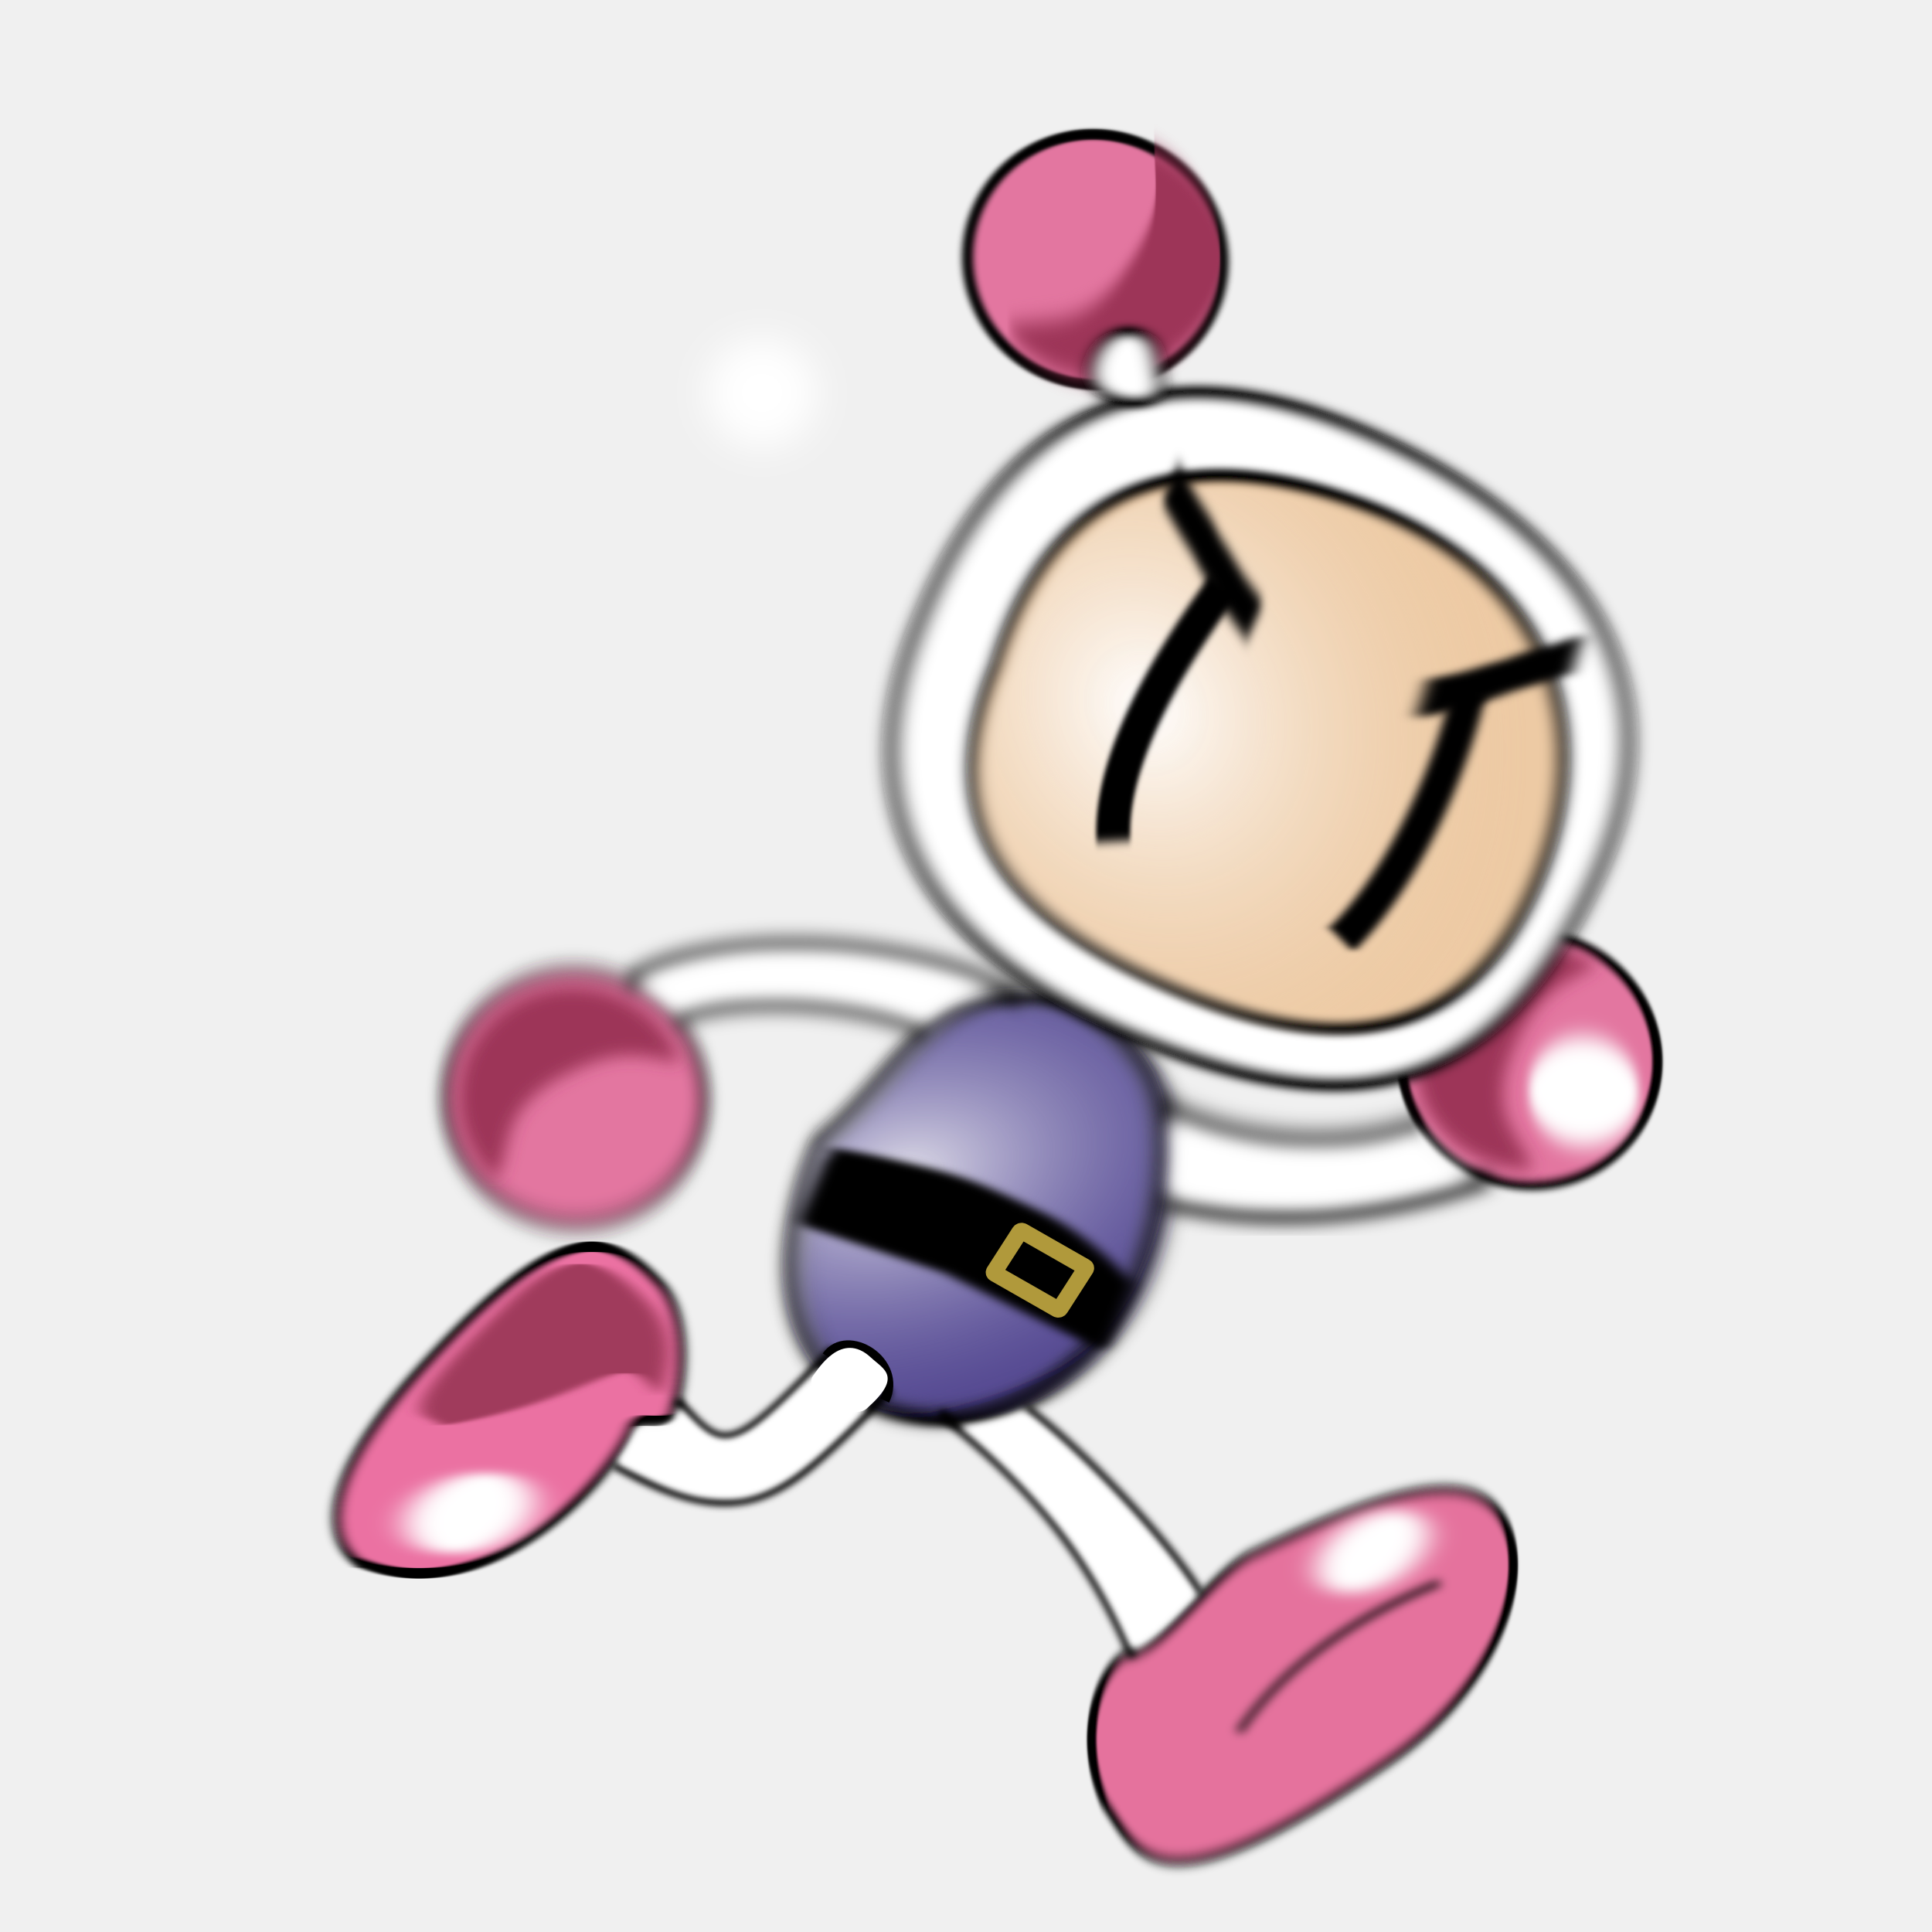
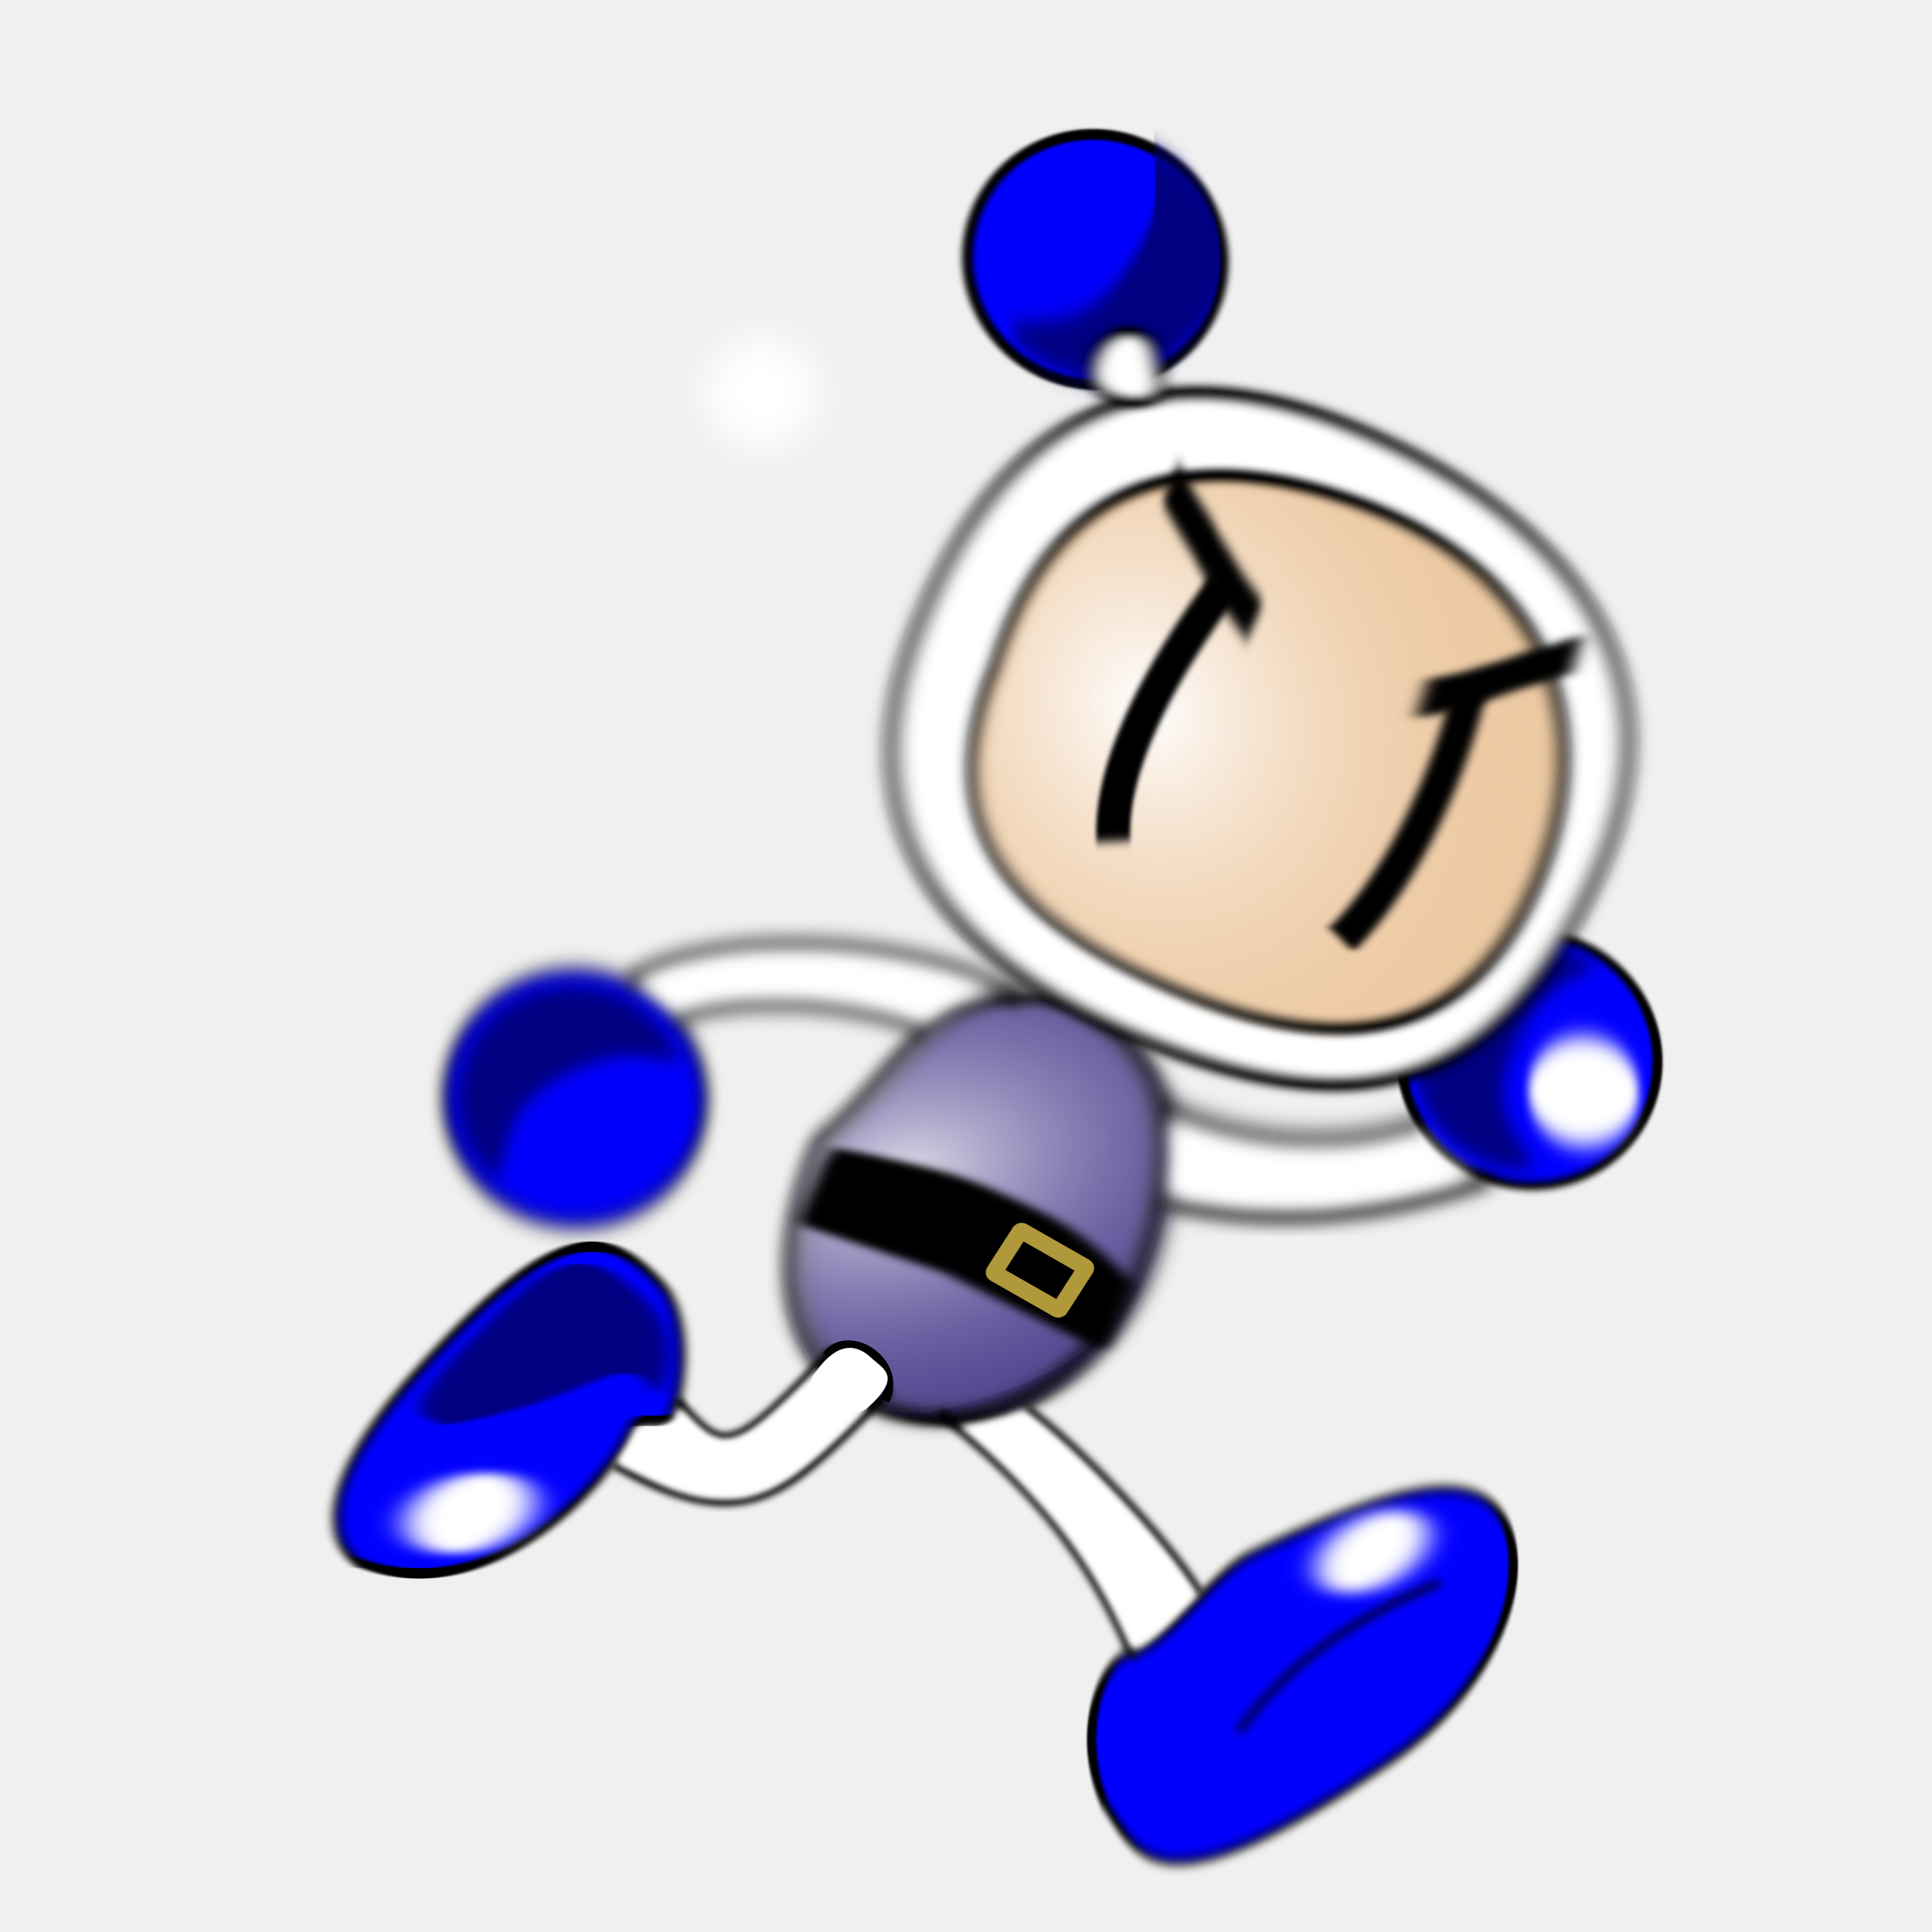
<svg xmlns="http://www.w3.org/2000/svg" xmlns:xlink="http://www.w3.org/1999/xlink" width="1000" height="1000" id="svg2" version="1.1">
  <defs id="defs4">
    <linearGradient id="linearGradient4253">
      <stop style="stop-color:#ffffff;stop-opacity:1" offset="0" id="stop4255" />
      <stop style="stop-color:#edcaa4;stop-opacity:0;" offset="1" id="stop4257" />
    </linearGradient>
    <linearGradient id="linearGradient4186">
      <stop style="stop-color:#f9f9f9;stop-opacity:0.845" offset="0" id="stop4188" />
      <stop style="stop-color:#807aba;stop-opacity:0;" offset="1" id="stop4190" />
    </linearGradient>
    <linearGradient id="linearGradient3873">
      <stop style="stop-color:#a94466;stop-opacity:1;" offset="0" id="stop3875" />
      <stop style="stop-color:#e4749f;stop-opacity:1" offset="1" id="stop3877" />
    </linearGradient>
    <radialGradient xlink:href="#linearGradient3873" id="radialGradient3879" cx="407.097" cy="617.589" fx="407.097" fy="617.589" r="306.125" gradientTransform="matrix(0.3063343,-0.541307,0.4530065,0.2563636,5.520523,727.2564)" gradientUnits="userSpaceOnUse" />
    <filter id="filter4072" x="-0.197" width="1.394" y="-0.178" height="1.357">
      <feGaussianBlur stdDeviation="4.602" id="feGaussianBlur4074" />
    </filter>
    <filter color-interpolation-filters="sRGB" id="filter4072-7" x="-0.197" width="1.394" y="-0.178" height="1.357">
      <feGaussianBlur stdDeviation="4.602" id="feGaussianBlur4074-5" />
    </filter>
    <filter id="filter4153">
      <feGaussianBlur stdDeviation="3.003" id="feGaussianBlur4155" />
    </filter>
    <radialGradient xlink:href="#linearGradient4186" id="radialGradient4192" cx="592.58" cy="573.171" fx="592.58" fy="573.171" r="67.287" gradientTransform="matrix(2.760862,0.8224559,-0.5363054,1.736483,-764.8724,-822.3343)" gradientUnits="userSpaceOnUse" />
    <filter id="filter4204" x="-0.038" width="1.077" y="-0.196" height="1.393">
      <feGaussianBlur stdDeviation="2.067" id="feGaussianBlur4206" />
    </filter>
    <filter id="filter4239">
      <feGaussianBlur stdDeviation="2.418" id="feGaussianBlur4241" />
    </filter>
    <radialGradient xlink:href="#linearGradient4253" id="radialGradient4259" cx="610.492" cy="479.802" fx="610.492" fy="479.802" r="136.882" gradientTransform="matrix(1.003227,-0.8993651,0.7786773,0.868595,-639.4899,581.705)" gradientUnits="userSpaceOnUse" />
    <filter id="filter4324" x="-0.117" width="1.234" y="-0.11" height="1.221">
      <feGaussianBlur stdDeviation="2.82" id="feGaussianBlur4326" />
    </filter>
    <filter id="filter4346" x="-0.267" width="1.534" y="-0.034" height="1.068">
      <feGaussianBlur stdDeviation="1.721" id="feGaussianBlur4348" />
    </filter>
    <filter color-interpolation-filters="sRGB" id="filter3936-0">
      <feGaussianBlur stdDeviation="1.057" id="feGaussianBlur3938-9" />
    </filter>
    <filter color-interpolation-filters="sRGB" id="filter3977-0">
      <feGaussianBlur stdDeviation="7.678" id="feGaussianBlur3979-9" />
    </filter>
    <filter color-interpolation-filters="sRGB" id="filter3867-9" x="-0.4" width="1.799" y="-0.41" height="1.821">
      <feGaussianBlur stdDeviation="17.837" id="feGaussianBlur3869-8" />
    </filter>
    <filter id="filter4552" x="-0.213" width="1.426" y="-0.213" height="1.426">
      <feGaussianBlur stdDeviation="2.677" id="feGaussianBlur4554" />
    </filter>
    <filter id="filter4770">
      <feGaussianBlur stdDeviation="3.003" id="feGaussianBlur4772" />
    </filter>
    <filter id="filter3665-9" x="-0.25" width="1.5" y="-0.25" height="1.5" color-interpolation-filters="sRGB">
      <feGaussianBlur id="feGaussianBlur3667-5" result="result8" stdDeviation="5" />
      <feComposite id="feComposite3669-6" in2="result8" in="result8" operator="xor" result="result6" />
      <feDisplacementMap id="feDisplacementMap3671-6" in2="result6" result="result4" scale="100" yChannelSelector="A" xChannelSelector="A" in="result8" />
      <feComposite k4="0" k3="0" k2="0" id="feComposite3673-5" in2="result4" k1="1" in="result4" operator="arithmetic" result="result2" />
      <feComposite id="feComposite3675-5" in2="result8" operator="in" in="result2" result="fbSourceGraphic" />
    </filter>
    <linearGradient id="linearGradient2862-1">
      <stop style="stop-color:#cccccc;stop-opacity:1;" offset="0" id="stop2864-8" />
      <stop style="stop-color:#000000;stop-opacity:1" offset="1" id="stop2866-8" />
    </linearGradient>
    <linearGradient id="linearGradient3714">
      <stop style="stop-color:#e6e6e6;stop-opacity:1;" offset="0" id="stop3716" />
      <stop style="stop-color:#000000;stop-opacity:1" offset="1" id="stop3718" />
    </linearGradient>
    <linearGradient id="linearGradient3727">
      <stop style="stop-color:#ffffff;stop-opacity:1;" offset="0" id="stop3729" />
      <stop style="stop-color:#ffffff;stop-opacity:0;" offset="1" id="stop3731" />
    </linearGradient>
    <linearGradient xlink:href="#linearGradient2862-1" id="linearGradient5474" gradientUnits="userSpaceOnUse" gradientTransform="matrix(0.2775035,0,0,0.2775035,647.3988,-276.5454)" x1="510.79" y1="-269.706" x2="712.008" y2="-303.294" />
    <linearGradient xlink:href="#linearGradient3727" id="linearGradient5476" gradientUnits="userSpaceOnUse" gradientTransform="matrix(0.1933357,0,0,0.1588646,425.8682,271.1507)" x1="614.286" y1="21.85" x2="614.286" y2="772.409" />
    <radialGradient xlink:href="#linearGradient3714" id="radialGradient5478" gradientUnits="userSpaceOnUse" gradientTransform="matrix(0.4259319,0.6678521,-0.8559556,0.4897255,520.0713,-85.16546)" cx="404.224" cy="336.488" fx="404.224" fy="336.488" r="351.429" />
    <filter id="filter3827">
      <feGaussianBlur stdDeviation="2.634" id="feGaussianBlur3829" />
    </filter>
    <filter color-interpolation-filters="sRGB" id="filter4346-7" x="-0.267" width="1.534" y="-0.034" height="1.068">
      <feGaussianBlur stdDeviation="1.721" id="feGaussianBlur4348-2" />
    </filter>
    <filter color-interpolation-filters="sRGB" id="filter4324-3" x="-0.117" width="1.234" y="-0.11" height="1.221">
      <feGaussianBlur stdDeviation="2.82" id="feGaussianBlur4326-3" />
    </filter>
    <filter id="filter4380">
      <feGaussianBlur stdDeviation="4.352" id="feGaussianBlur4382" />
    </filter>
    <filter id="filter4384">
      <feGaussianBlur stdDeviation="3.226" id="feGaussianBlur4386" />
    </filter>
    <filter id="filter4388" x="-0.091" width="1.182" y="-0.105" height="1.209">
      <feGaussianBlur stdDeviation="4.352" id="feGaussianBlur4390" />
    </filter>
    <filter id="filter4392">
      <feGaussianBlur stdDeviation="3.514" id="feGaussianBlur4394" />
    </filter>
    <filter id="filter4396" x="-0.181" width="1.363" y="-0.185" height="1.37">
      <feGaussianBlur stdDeviation="8.072" id="feGaussianBlur4398" />
    </filter>
    <filter id="filter4400" x="-0.112" width="1.223" y="-0.092" height="1.184">
      <feGaussianBlur stdDeviation="4.352" id="feGaussianBlur4402" />
    </filter>
    <filter id="filter4408">
      <feGaussianBlur stdDeviation="1.057" id="feGaussianBlur4410" />
    </filter>
    <filter id="filter4416">
      <feGaussianBlur stdDeviation="1.869" id="feGaussianBlur4418" />
    </filter>
    <filter id="filter4420">
      <feGaussianBlur stdDeviation="1.596" id="feGaussianBlur4422" />
    </filter>
    <filter id="filter4448">
      <feGaussianBlur stdDeviation="1.969" id="feGaussianBlur4450" />
    </filter>
    <filter id="filter4452">
      <feGaussianBlur stdDeviation="1.969" id="feGaussianBlur4454" />
    </filter>
    <filter id="filter4456">
      <feGaussianBlur stdDeviation="1.969" id="feGaussianBlur4458" />
    </filter>
    <filter id="filter4472">
      <feGaussianBlur stdDeviation="1.66" id="feGaussianBlur4474" />
    </filter>
    <filter id="filter4476">
      <feGaussianBlur stdDeviation="1.66" id="feGaussianBlur4478" />
    </filter>
    <filter id="filter4480">
      <feGaussianBlur stdDeviation="1.66" id="feGaussianBlur4482" />
    </filter>
    <filter id="filter4484" x="-0.052" width="1.104" y="-0.392" height="1.785">
      <feGaussianBlur stdDeviation="3.486" id="feGaussianBlur4486" />
    </filter>
    <filter id="filter4488" x="-0.057" width="1.115" y="-0.297" height="1.593">
      <feGaussianBlur stdDeviation="4.391" id="feGaussianBlur4490" />
    </filter>
    <filter id="filter4492" x="-0.082" width="1.165" y="-0.761" height="2.523">
      <feGaussianBlur stdDeviation="3.735" id="feGaussianBlur4494" />
    </filter>
    <filter id="filter4496" x="-0.062" width="1.125" y="-0.559" height="2.119">
      <feGaussianBlur stdDeviation="4.391" id="feGaussianBlur4498" />
    </filter>
    <filter id="filter4500" x="-0.075" width="1.15" y="-0.57" height="2.141">
      <feGaussianBlur stdDeviation="3.141" id="feGaussianBlur4502" />
    </filter>
    <filter id="filter4504" x="-0.067" width="1.135" y="-0.231" height="1.461">
      <feGaussianBlur stdDeviation="4.391" id="feGaussianBlur4506" />
    </filter>
  </defs>
  <g id="layer1" transform="translate(0,-52.36218)">
-     <path transform="matrix(-1.150649,-0.4580909,0.4580909,-1.150649,957.4812,1463.692)" d="m 435.714,597.857 a 53.571,52.143 0 1 1 -107.143,0 53.571,52.143 0 1 1 107.143,0 z" id="path3830" style="fill:#e376a0;fill-opacity:1;stroke:#000000;stroke-width:4.551;stroke-miterlimit:4;stroke-opacity:1;stroke-dasharray:none;filter:url(#filter4408)" />
-     <path style="fill:#9d3558;fill-opacity:1;stroke:none;filter:url(#filter4400)" d="m 238.492,657.799 c 34.017,0.258 60.94,-24.989 60.133,-56.389 -0.807,-31.401 -29.037,-57.066 -63.055,-57.323 -10.812,-0.082 -21.366,2.465 -30.601,7.384 20.785,11.459 32.328,14.692 45.768,49.22 10.07,30.807 -6.052,38.922 -12.245,57.109 z" id="path3930-0" transform="matrix(-1,0,0,1,1031.784,0)" />
-     <path style="fill:#ffffff;fill-opacity:1;stroke:none;filter:url(#filter4396)" id="path3845" d="m 435.714,597.857 a 53.571,52.143 0 1 1 -107.143,0 53.571,52.143 0 1 1 107.143,0 z" transform="matrix(-0.5009277,-0.1994269,0.1994269,-0.5009277,891.8875,992.9394)" />
-     <path style="fill:#e5729d;fill-opacity:1;stroke:#000000;stroke-width:4.63;stroke-linecap:butt;stroke-linejoin:miter;stroke-miterlimit:4;stroke-opacity:1;stroke-dasharray:none;stroke-dashoffset:0;filter:url(#filter4416)" d="m 310.899,970.983 c 0,29.045 9.879,58.601 -122.382,57.378 -65,-0.601 -108.183,-37.496 -108.183,-66.541 0,-29.045 44.377,-40.677 107.567,-49.753 20.45,-2.937 58.523,14.166 74.56,7.105 10.078,-4.437 41.456,13.451 48.438,51.81 z" id="path4043" transform="matrix(-0.9110924,0.6077101,0.6077101,0.9110924,265.2666,-87.91685)" />
-     <path style="fill:#eb71a2;fill-opacity:1;stroke:#000000;stroke-width:5;stroke-miterlimit:4;stroke-opacity:1;filter:url(#filter4420)" d="m 1531.8,930.481 c 1.575,11.706 -2.237,39.395 -85.767,46.12 -94.23,7.586 -109.602,-10.43 -109.602,-46.972 0,-21.191 24.768,-43.568 38.859,-50.289 9.244,0.255 10.104,12.378 18.639,8.616 25.058,-11.043 110.132,-17.949 137.87,42.525 z" id="path4082" transform="matrix(-0.7936625,0.7396225,-0.7396225,-0.7936625,2088.97,465.9009)" />
-     <path style="fill:#a03b5b;fill-opacity:1;stroke:none;filter:url(#filter4153)" d="m 1452.825,953.905 c 1.575,11.706 20.491,20.536 -63.288,22.433 -37.802,0.856 -53.106,-10.167 -53.106,-46.709 0,-21.191 13.515,-31.709 27.606,-38.43 -4.301,33.556 18.896,16.746 88.788,62.707 z" id="path4082-4" transform="matrix(-0.7619337,0.7100542,-0.7100542,-0.7619337,2013.183,485.593)" />
+     <path transform="matrix(-1.150649,-0.4580909,0.4580909,-1.150649,957.4812,1463.692)" d="m 435.714,597.857 c 0,28.798 -23.985,52.143 -53.571,52.143 -29.587,0 -53.571,-23.345 -53.571,-52.143 0,-28.798 23.985,-52.143 53.571,-52.143 29.587,0 53.571,23.345 53.571,52.143 z" id="path3830" style="fill:#0000ff;fill-opacity:1;stroke:#000000;stroke-width:4.551;stroke-miterlimit:4;stroke-opacity:1;stroke-dasharray:none;filter:url(#filter4408)" />
+     <path style="fill:#000080;fill-opacity:1;stroke:none;filter:url(#filter4400)" d="m 238.492,657.799 c 34.017,0.258 60.94,-24.989 60.133,-56.389 -0.807,-31.401 -29.037,-57.066 -63.055,-57.323 -10.812,-0.082 -21.366,2.465 -30.601,7.384 20.785,11.459 32.328,14.692 45.768,49.22 10.07,30.807 -6.052,38.922 -12.245,57.109 z" id="path3930-0" transform="matrix(-1,0,0,1,1031.784,0)" />
+     <path style="fill:#ffffff;fill-opacity:1;stroke:none;filter:url(#filter4396)" id="path3845" d="m 435.714,597.857 c 0,28.798 -23.985,52.143 -53.571,52.143 -29.587,0 -53.571,-23.345 -53.571,-52.143 0,-28.798 23.985,-52.143 53.571,-52.143 29.587,0 53.571,23.345 53.571,52.143 z" transform="matrix(-0.5009277,-0.1994269,0.1994269,-0.5009277,891.8875,992.9394)" />
+     <path style="fill:#0000ff;fill-opacity:1;stroke:#000000;stroke-width:4.63;stroke-linecap:butt;stroke-linejoin:miter;stroke-miterlimit:4;stroke-opacity:1;stroke-dasharray:none;stroke-dashoffset:0;filter:url(#filter4416)" d="m 310.899,970.983 c 0,29.045 9.879,58.601 -122.382,57.378 -65,-0.601 -108.183,-37.496 -108.183,-66.541 0,-29.045 44.377,-40.677 107.567,-49.753 20.45,-2.937 58.523,14.166 74.56,7.105 10.078,-4.437 41.456,13.451 48.438,51.81 z" id="path4043" transform="matrix(-0.9110924,0.6077101,0.6077101,0.9110924,265.2666,-87.91685)" />
+     <path style="fill:#0000ff;fill-opacity:1;stroke:#000000;stroke-width:5;stroke-miterlimit:4;stroke-opacity:1;filter:url(#filter4420)" d="m 1531.8,930.481 c 1.575,11.706 -2.237,39.395 -85.767,46.12 -94.23,7.586 -109.602,-10.43 -109.602,-46.972 0,-21.191 24.768,-43.568 38.859,-50.289 9.244,0.255 10.104,12.378 18.639,8.616 25.058,-11.043 110.132,-17.949 137.87,42.525 z" id="path4082" transform="matrix(-0.7936625,0.7396225,-0.7396225,-0.7936625,2088.97,465.9009)" />
+     <path style="fill:#000080;fill-opacity:1;stroke:none;filter:url(#filter4153)" d="m 1452.825,953.905 c 1.575,11.706 20.491,20.536 -63.288,22.433 -37.802,0.856 -53.106,-10.167 -53.106,-46.709 0,-21.191 13.515,-31.709 27.606,-38.43 -4.301,33.556 18.896,16.746 88.788,62.707 z" id="path4082-4" transform="matrix(-0.7619337,0.7100542,-0.7100542,-0.7619337,2013.183,485.593)" />
    <path transform="matrix(-1.337623,-0.5595241,-0.4995111,1.151814,1568.386,320.9326)" style="fill:#554991;fill-opacity:1;stroke:#000000;stroke-width:4.789;stroke-miterlimit:4;stroke-opacity:1;filter:url(#filter4384)" d="m 632.596,588.34 c 0,49.931 -18.752,91.442 -55.294,91.442 -36.542,0 -66.903,-40.484 -66.165,-90.409 0.485,-32.848 13.25,-66.205 23.942,-76.809 6.488,-6.434 25.856,-19.703 42.223,-14.633 44.196,13.69 36.328,46.782 55.294,90.409 z" id="path4157" />
    <path id="path4184" d="m 606.288,642.616 c 24.941,57.512 20.593,115.816 -28.286,136.262 -48.879,20.446 -109.713,-9.197 -133.664,-67.113 -15.759,-38.107 -15.347,-83.67 -6.341,-101.865 5.465,-11.041 24.744,-37.161 49.168,-40.479 65.956,-8.96 71.961,33.558 119.122,73.196 z" style="fill:url(#radialGradient4192);fill-opacity:1;stroke:#000000;stroke-width:6.461;stroke-miterlimit:4;stroke-opacity:1;filter:url(#filter4380)" transform="matrix(-1,0,0,1,1031.784,0)" />
    <path transform="matrix(-1.230063,-0.5145323,-0.6257458,1.442896,1603.233,26.19205)" style="fill:#000000;fill-opacity:1;stroke:none;filter:url(#filter4204)" d="m 496.079,653.606 c 0,0 20.57,-8.277 40.598,-9.091 31.678,-1.288 34.741,-0.964 60.126,2.703 40.135,5.798 22.832,6.388 22.832,6.388 1.59,0 2.87,1.28 2.87,2.87 l 0,19.511 c 0,1.59 -1.28,2.87 -2.87,2.87 l -57.345,-3.536 -66.211,3.536 c -1.59,0 -2.87,-1.28 -2.87,-2.87 l 0,-19.511 c 0,-1.59 1.28,-2.87 2.87,-2.87 z" id="rect4194" />
    <rect style="opacity:0.69;fill:none;stroke:#ffdd55;stroke-width:8.619;stroke-miterlimit:4;stroke-opacity:1;stroke-dasharray:none" id="rect4211" width="39.004" height="26.109" x="-857.268" y="337.039" ry="0.878" transform="matrix(-0.8684605,-0.4957585,-0.5407041,0.8412129,0,0)" />
    <path style="fill:#ffffff;fill-opacity:1;stroke:#000000;stroke-width:6.584;stroke-linecap:butt;stroke-linejoin:miter;stroke-miterlimit:4;stroke-opacity:1;stroke-dasharray:none;stroke-dashoffset:0;filter:url(#filter4770)" d="m 452.257,454.388 c 0,85.464 -56.837,127.9 -147.993,131.267 -109.401,4.041 -162.432,-30.79 -168.196,-139.348 -5.504,-103.677 78.018,-142.026 169.206,-144.399 116.472,-3.03 146.982,71.057 146.982,152.48 z" id="path4225" transform="matrix(-1.096982,-0.4228081,-0.4228081,1.096982,1163.561,72.27235)" />
    <path style="fill:#edcaa4;fill-opacity:1;stroke:#000000;stroke-width:6.57;stroke-linecap:butt;stroke-linejoin:miter;stroke-miterlimit:4;stroke-opacity:1;stroke-dashoffset:0;filter:url(#filter4239)" d="m 414.288,455.159 c 2.02,79.394 -50.001,102.352 -126.544,104.826 -93.756,3.03 -128.565,-39.574 -128.565,-105.836 0,-66.262 40.87,-124.019 132.605,-121.999 76.565,1.686 128.564,34.523 122.504,123.009 z" id="path4232" transform="matrix(-1.096982,-0.4228081,-0.4228081,1.096982,1163.561,72.27235)" />
    <path id="path4251" d="m 411.003,458.444 c 2.02,79.394 -50.001,102.352 -126.544,104.826 -93.756,3.03 -128.565,-39.574 -128.565,-105.836 0,-66.262 40.87,-124.019 132.605,-121.999 76.565,1.686 128.564,34.523 122.504,123.009 z" style="fill:url(#radialGradient4259);fill-opacity:1;stroke:none;filter:url(#filter4239)" transform="matrix(-1.096982,-0.4228081,-0.4228081,1.096982,1163.561,72.27235)" />
    <path style="fill:#000000;fill-opacity:1;stroke:none;filter:url(#filter4324)" id="path4310" d="m 178.596,349.815 c 3.362,2.845 6.706,5.708 10.137,8.468 2.689,2.259 5.539,4.308 8.398,6.342 1.613,1.23 3.269,2.416 4.844,3.694 1.698,1.486 3.157,3.213 4.948,4.591 1.649,1.272 3.318,2.504 5.047,3.666 1.547,1.183 3.049,2.421 4.555,3.654 1.896,1.347 3.696,2.816 5.519,4.257 1.769,1.424 3.76,2.523 5.677,3.727 1.455,1.073 3.013,1.983 4.556,2.92 1.016,0.685 2.058,1.32 3.116,1.937 0,0 -1.029,17.99 -1.029,17.99 l 0,0 c -0.983,-0.703 -2.131,-1.128 -3.029,-1.962 -1.588,-0.875 -3.221,-1.759 -4.611,-2.921 -1.979,-1.209 -3.968,-2.421 -5.847,-3.785 -1.881,-1.383 -3.585,-3.003 -5.591,-4.218 -1.478,-1.226 -2.988,-2.395 -4.446,-3.64 -1.628,-1.285 -3.506,-2.25 -5.02,-3.698 -1.937,-1.265 -3.479,-2.941 -5.126,-4.552 -1.475,-1.358 -3.173,-2.434 -4.674,-3.763 -2.904,-2.076 -5.742,-4.256 -8.495,-6.531 -3.356,-2.734 -6.666,-5.522 -10.045,-8.227 0,0 1.115,-17.947 1.115,-17.947 z" transform="matrix(-1.096982,-0.4228081,-0.4228081,1.096982,1163.561,72.27235)" />
    <path style="fill:none;stroke:#000000;stroke-width:15;stroke-linecap:butt;stroke-linejoin:miter;stroke-miterlimit:4;stroke-opacity:1;stroke-dasharray:none;filter:url(#filter4346)" d="m 216.589,391.54 c -5.501,42.469 -1.299,90.16 13.132,122.228" id="path4336" transform="matrix(-1.096982,-0.4228081,-0.4228081,1.096982,1163.561,72.27235)" />
-     <path transform="matrix(-1.155618,-0.4454082,-0.4454082,1.155618,1274.845,-333.9837)" d="m 435.714,597.857 a 53.571,52.143 0 1 1 -107.143,0 53.571,52.143 0 1 1 107.143,0 z" id="path3830-9" style="fill:#e376a0;fill-opacity:1;stroke:#000000;stroke-width:4.551;stroke-miterlimit:4;stroke-opacity:1;stroke-dasharray:none;filter:url(#filter3936-0)" />
-     <path transform="matrix(-0.363052,0.2582432,0.3098201,0.4664457,984.12,-282.6056)" style="fill:#9d3558;fill-opacity:1;stroke:none;filter:url(#filter3977-0)" d="m 1492.857,254.286 c 0,60.751 -61.721,110 -137.857,110 -76.136,0 -137.857,-49.249 -137.857,-110 0,-19.309 6.37,-38.278 18.469,-55 27.407,36.601 35.036,57.071 118.522,79.493 74.526,16.573 94.502,-12.596 138.723,-24.493 z" id="path3930-0-3" />
-     <path style="fill:#ffffff;fill-opacity:1;stroke:none;filter:url(#filter3867-9)" id="path3845-7" d="m 435.714,597.857 a 53.571,52.143 0 1 1 -107.143,0 53.571,52.143 0 1 1 107.143,0 z" transform="matrix(-0.5391657,0,0,0.5391657,600.4239,-66.61786)" />
+     <path transform="matrix(-1.155618,-0.4454082,-0.4454082,1.155618,1274.845,-333.9837)" d="m 435.714,597.857 c 0,28.798 -23.985,52.143 -53.571,52.143 -29.587,0 -53.571,-23.345 -53.571,-52.143 0,-28.798 23.985,-52.143 53.571,-52.143 29.587,0 53.571,23.345 53.571,52.143 z" id="path3830-9" style="fill:#0000ff;fill-opacity:1;stroke:#000000;stroke-width:4.551;stroke-miterlimit:4;stroke-opacity:1;stroke-dasharray:none;filter:url(#filter3936-0)" />
+     <path transform="matrix(-0.363052,0.2582432,0.3098201,0.4664457,984.12,-282.6056)" style="fill:#000080;fill-opacity:1;stroke:none;filter:url(#filter3977-0)" d="m 1492.857,254.286 c 0,60.751 -61.721,110 -137.857,110 -76.136,0 -137.857,-49.249 -137.857,-110 0,-19.309 6.37,-38.278 18.469,-55 27.407,36.601 35.036,57.071 118.522,79.493 74.526,16.573 94.502,-12.596 138.723,-24.493 z" id="path3930-0-3" />
+     <path style="fill:#ffffff;fill-opacity:1;stroke:none;filter:url(#filter3867-9)" id="path3845-7" d="m 435.714,597.857 c 0,28.798 -23.985,52.143 -53.571,52.143 -29.587,0 -53.571,-23.345 -53.571,-52.143 0,-28.798 23.985,-52.143 53.571,-52.143 29.587,0 53.571,23.345 53.571,52.143 z" transform="matrix(-0.5391657,0,0,0.5391657,600.4239,-66.61786)" />
    <path style="fill:#ffffff;fill-opacity:1;stroke:#000000;stroke-width:5;stroke-miterlimit:4;stroke-opacity:1;stroke-dasharray:none;filter:url(#filter4552)" d="m 422.408,313.485 c 0,8.647 -4.511,13.637 -12.88,13.637 -8.368,0 -22.775,-4.044 -15.152,-15.657 3.836,-5.844 6.242,-13.459 14.142,-14.395 8.31,-0.984 13.89,7.768 13.89,16.415 z" id="path4513" transform="matrix(-1.096982,-0.4228081,-0.4228081,1.096982,1163.561,72.27235)" />
-     <path transform="matrix(-1.221119,-0.2066619,0.2066619,-1.221119,640.8052,1430.01)" d="m 435.714,597.857 a 53.571,52.143 0 1 1 -107.143,0 53.571,52.143 0 1 1 107.143,0 z" id="path3830-2" style="fill:#e376a0;fill-opacity:1;stroke:#000000;stroke-width:4.551;stroke-miterlimit:4;stroke-opacity:1;stroke-dasharray:none;filter:url(#filter4392)" />
-     <path style="fill:#9d3558;fill-opacity:1;stroke:none;filter:url(#filter4388)" d="m 774.704,663.188 c 24.334,-20.935 26.517,-57.026 4.877,-80.61 -21.64,-23.584 -58.91,-25.731 -83.244,-4.796 -7.734,6.654 -13.522,15.164 -16.78,24.675 22.45,-4.123 32.818,-8.815 65.528,9.319 27.821,17.374 21.815,33.614 29.619,51.411 z" id="path3930-0-7" transform="matrix(-1,0,0,1,1031.784,0)" />
+     <path transform="matrix(-1.221119,-0.2066619,0.2066619,-1.221119,640.8052,1430.01)" d="m 435.714,597.857 c 0,28.798 -23.985,52.143 -53.571,52.143 -29.587,0 -53.571,-23.345 -53.571,-52.143 0,-28.798 23.985,-52.143 53.571,-52.143 29.587,0 53.571,23.345 53.571,52.143 z" id="path3830-2" style="fill:#0000ff;fill-opacity:1;stroke:#000000;stroke-width:4.551;stroke-miterlimit:4;stroke-opacity:1;stroke-dasharray:none;filter:url(#filter4392)" />
+     <path style="fill:#000080;fill-opacity:1;stroke:none;filter:url(#filter4388)" d="m 774.704,663.188 c 24.334,-20.935 26.517,-57.026 4.877,-80.61 -21.64,-23.584 -58.91,-25.731 -83.244,-4.796 -7.734,6.654 -13.522,15.164 -16.78,24.675 22.45,-4.123 32.818,-8.815 65.528,9.319 27.821,17.374 21.815,33.614 29.619,51.411 z" id="path3930-0-7" transform="matrix(-1,0,0,1,1031.784,0)" />
    <path style="fill:none;stroke:#000000;stroke-width:7.109;stroke-linecap:butt;stroke-linejoin:miter;stroke-miterlimit:4;stroke-opacity:1;stroke-dasharray:none;filter:url(#filter4496)" d="m 260.848,662.547 c 78.683,27.66 138.586,18.657 168.887,11.602" id="path4616" transform="matrix(-1,0,0,1,1031.784,0)" />
    <path style="fill:none;stroke:#000000;stroke-width:5;stroke-linecap:butt;stroke-linejoin:miter;stroke-miterlimit:4;stroke-opacity:1;stroke-dasharray:none;filter:url(#filter4500)" d="m 170.108,634.95 c 25.837,-21.126 68.342,-34.094 97.982,-31.271" id="path4644" transform="matrix(-1.20917,-0.5553542,0.481389,-1.394959,634.4885,1615.486)" />
    <path style="fill:none;stroke:#000000;stroke-width:5;stroke-linecap:butt;stroke-linejoin:miter;stroke-miterlimit:4;stroke-opacity:1;stroke-dasharray:none;filter:url(#filter4492)" d="m 353.683,569.629 c 34.93,9.021 91.499,-0.469 108.079,-13.365" id="path4743" transform="matrix(-1.159159,-0.1961759,0.1961759,-1.159159,776.5039,1314.634)" />
    <path style="fill:none;stroke:#000000;stroke-width:4.666;stroke-linecap:butt;stroke-linejoin:miter;stroke-miterlimit:4;stroke-opacity:1;stroke-dasharray:none;filter:url(#filter4484)" d="m 556.978,570.941 c 49.222,18.772 132.924,5.523 160.215,-20.392" id="path4745" transform="matrix(-1.242098,-0.2102124,0.2102124,-1.242098,1099.82,1395.178)" />
    <path style="fill:none;stroke:#000000;stroke-width:3;stroke-linecap:butt;stroke-linejoin:miter;stroke-miterlimit:4;stroke-opacity:1;stroke-dasharray:none;filter:url(#filter3827)" d="m 181.915,725.391 c 40.886,20.195 77.247,49.901 97.143,85.714" id="path3049" transform="matrix(-0.9964973,-0.0836253,-0.0836253,0.9964973,987.1126,163.9549)" />
    <path style="fill:#000000;fill-opacity:1;stroke:none;filter:url(#filter4324-3)" id="path4310-7" d="m 178.596,349.815 c 3.362,2.845 6.706,5.708 10.137,8.468 2.689,2.259 5.539,4.308 8.398,6.342 1.613,1.23 3.269,2.416 4.844,3.694 1.698,1.486 3.157,3.213 4.948,4.591 1.649,1.272 3.318,2.504 5.047,3.666 1.547,1.183 3.049,2.421 4.555,3.654 1.896,1.347 3.696,2.816 5.519,4.257 1.769,1.424 3.76,2.523 5.677,3.727 1.455,1.073 3.013,1.983 4.556,2.92 1.016,0.685 2.058,1.32 3.116,1.937 0,0 -1.029,17.99 -1.029,17.99 l 0,0 c -0.983,-0.703 -2.131,-1.128 -3.029,-1.962 -1.588,-0.875 -3.221,-1.759 -4.611,-2.921 -1.979,-1.209 -3.968,-2.421 -5.847,-3.785 -1.881,-1.383 -3.585,-3.003 -5.591,-4.218 -1.478,-1.226 -2.988,-2.395 -4.446,-3.64 -1.628,-1.285 -3.506,-2.25 -5.02,-3.698 -1.937,-1.265 -3.479,-2.941 -5.126,-4.552 -1.475,-1.358 -3.173,-2.434 -4.674,-3.763 -2.904,-2.076 -5.742,-4.256 -8.495,-6.531 -3.356,-2.734 -6.666,-5.522 -10.045,-8.227 0,0 1.115,-17.947 1.115,-17.947 z" transform="matrix(1.096982,0.4228081,-0.4228081,1.096982,562.0113,-166.538)" />
    <path style="fill:none;stroke:#000000;stroke-width:15;stroke-linecap:butt;stroke-linejoin:miter;stroke-miterlimit:4;stroke-opacity:1;stroke-dasharray:none;filter:url(#filter4346-7)" d="m 216.589,391.54 c -11.576,42.469 -19.526,91.375 -5.095,123.444" id="path4336-3" transform="matrix(1.096982,0.4228081,-0.4228081,1.096982,562.0113,-166.538)" />
    <path style="fill:#ffffff;fill-opacity:1;stroke:none;filter:url(#filter4504)" d="m 348.234,676.985 c -23.111,-1.482 -52.667,-7.158 -74.936,-14.39 l -3.215,-1.044 3.973,-2.295 c 7.947,-4.591 15.523,-11.103 20.455,-17.585 l 1.96,-2.576 5.426,1.642 c 7.694,2.328 16.345,4.194 25.124,5.421 10.418,1.455 35.305,1.558 45.962,0.19 18.479,-2.373 36.264,-7.119 49.244,-13.141 2.083,-0.966 3.846,-1.698 3.918,-1.626 0.072,0.072 -0.099,3.945 -0.38,8.607 -0.366,6.077 -0.344,11.139 0.079,17.885 0.325,5.175 0.61,10.192 0.634,11.15 l 0.043,1.742 -4.293,0.895 c -8.049,1.678 -23.469,3.915 -32.325,4.691 -7.975,0.699 -33.421,0.965 -41.669,0.436 l -10e-6,0 z" id="path4326" transform="matrix(-1,0,0,1,1031.784,0)" />
    <path style="fill:#ffffff;fill-opacity:1;stroke:none;filter:url(#filter4488)" d="m 552.942,580.84 c -0.706,-1.143 -8.672,-6.304 -13.297,-8.616 -6.055,-3.026 -9.936,-4.373 -16.763,-5.816 l -5.261,-1.112 5.261,-2.189 c 19.387,-8.067 43.256,-13.663 70.416,-16.51 10.904,-1.143 41.85,-1.299 52.275,-0.264 15.411,1.53 29.223,4.288 40.877,8.161 5.518,1.834 13.699,5.431 14.822,6.517 0.216,0.209 -0.748,1 -2.142,1.759 -3.487,1.898 -9.773,6.62 -13.691,10.285 -3.089,2.89 -3.335,3.02 -4.528,2.395 -4.06,-2.127 -14.871,-4.787 -24.742,-6.086 -8.452,-1.113 -32.836,-1.55 -42.751,-0.767 -21.064,1.664 -38.551,5.028 -52.698,10.137 -7.62,2.752 -7.413,2.697 -7.778,2.106 z" id="path4328" transform="matrix(-1,0,0,1,1031.784,0)" />
    <path style="fill:none;stroke:#000000;stroke-width:5;stroke-linecap:butt;stroke-linejoin:miter;stroke-miterlimit:4;stroke-opacity:1;stroke-dasharray:none;filter:url(#filter4448)" d="m 500.857,781.577 c -26.61,19.634 -72.311,67.177 -89.903,95.964" id="path4330" transform="matrix(-1,0,0,1,1031.784,0)" />
    <path style="fill:none;stroke:#000000;stroke-width:5;stroke-linecap:butt;stroke-linejoin:miter;stroke-miterlimit:4;stroke-opacity:1;stroke-dasharray:none;filter:url(#filter4452)" d="m 545.288,783.613 c -47.818,37.737 -77.832,73.577 -99.892,126.156" id="path4332" transform="matrix(-1,0,0,1,1031.784,0)" />
    <path style="fill:none;stroke:#000000;stroke-width:5;stroke-linecap:butt;stroke-linejoin:miter;stroke-miterlimit:4;stroke-opacity:1;stroke-dasharray:none;filter:url(#filter4476)" d="m 571.027,771.475 c 14.312,14.118 27.328,27.574 40.143,38.338 30.468,25.593 55.506,26.681 102.656,0.254" id="path4334" transform="matrix(-1,0,0,1,1031.784,0)" />
    <path style="fill:none;stroke:#000000;stroke-width:5;stroke-linecap:butt;stroke-linejoin:miter;stroke-miterlimit:4;stroke-opacity:1;stroke-dasharray:none;filter:url(#filter4472)" d="m 600.322,750.864 c 53.627,56.81 57.065,54.001 81.288,26.299" id="path4339" transform="matrix(-1,0,0,1,1031.784,0)" />
    <path style="fill:#ffffff;fill-opacity:1;stroke:none;filter:url(#filter4456)" d="m 441.709,903.848 c -4.913,-2.606 -11.419,-8.117 -21.192,-17.949 l -8.407,-8.458 4.309,-6.315 c 16.862,-24.711 52.031,-62.14 78.85,-83.919 4.258,-3.458 6.726,-5.007 7.5,-4.707 10.309,3.982 18.342,6.117 29.56,7.857 l 2.692,0.418 -2.335,1.897 c -17.971,14.603 -39.632,37.082 -53.572,55.597 -10.515,13.965 -21.827,33.095 -29.424,49.758 -1.925,4.223 -3.722,7.679 -3.992,7.679 -0.27,0 -2.066,-0.835 -3.99,-1.856 z" id="path4341" transform="matrix(-1,0,0,1,1031.784,0)" />
    <path style="fill:#ffffff;fill-opacity:1;stroke:none;filter:url(#filter4480)" d="m 646.424,827.55 c -16.176,-3.399 -30.502,-13.143 -55,-37.408 -5.855,-5.799 -8.592,-8.976 -7.952,-9.228 3.286,-1.293 14.851,-9.911 19.442,-14.487 l 5.419,-5.401 12.384,12.013 c 13.552,13.146 20.66,18.886 26.956,21.769 9.702,4.442 15.776,2.615 26.078,-7.845 3.755,-3.813 6.374,-5.975 6.553,-5.411 0.164,0.517 0.652,2.092 1.083,3.5 1.197,3.905 5.251,5.654 13.101,5.654 7.098,0 7.342,0.154 10.637,6.689 1.215,2.41 3.432,6.185 4.927,8.388 l 2.717,4.006 -12.637,6.099 c -12.965,6.258 -17.946,8.197 -27.279,10.623 -7.028,1.827 -20.214,2.345 -26.429,1.039 z" id="path4343" transform="matrix(-1,0,0,1,1031.784,0)" />
    <path style="fill:none;stroke:#000000;stroke-width:5;stroke-linecap:butt;stroke-linejoin:miter;stroke-miterlimit:4;stroke-opacity:1;stroke-dasharray:none" d="m 457.944,777.284 c 9.728,-20.61 -19.523,-38.09 -30.052,-22.981" id="path4350" />
    <path style="fill:#ffffff;fill-opacity:1;stroke:none" d="m 420.76,764.593 c -2.61,3.502 1.52,10.101 9.225,14.739 7.704,4.638 15.407,4.953 18.676,2.057 18.772,-16.634 8.72,-20.226 2.14,-26.355 -15.281,-14.234 -27.43,6.058 -30.04,9.56 z" id="path4347" />
-     <path style="fill:#ffffff;fill-opacity:1;stroke:none;filter:url(#filter4072)" id="path4054" d="m 406.429,892.5 a 22.5,31.071 0 1 1 -45,0 22.5,31.071 0 1 1 45,0 z" transform="matrix(1.197434,-0.04275425,0.3520437,-0.697786,-63.53328,1494.718)" />
-     <path style="fill:#ffffff;fill-opacity:1;stroke:none;filter:url(#filter4072-7)" id="path4054-2" d="m 406.429,892.5 a 22.5,31.071 0 1 1 -45,0 22.5,31.071 0 1 1 45,0 z" transform="matrix(1.00306,-0.8328301,0.7913356,0.311412,-848.2022,877.3713)" />
+     <path style="fill:#ffffff;fill-opacity:1;stroke:none;filter:url(#filter4072)" id="path4054" d="m 406.429,892.5 c 0,17.16 -10.074,31.071 -22.5,31.071 -12.426,0 -22.5,-13.911 -22.5,-31.071 0,-17.16 10.074,-31.071 22.5,-31.071 12.426,0 22.5,13.911 22.5,31.071 z" transform="matrix(1.197434,-0.04275425,0.3520437,-0.697786,-63.53328,1494.718)" />
+     <path style="fill:#ffffff;fill-opacity:1;stroke:none;filter:url(#filter4072-7)" id="path4054-2" d="m 406.429,892.5 c 0,17.16 -10.074,31.071 -22.5,31.071 -12.426,0 -22.5,-13.911 -22.5,-31.071 0,-17.16 10.074,-31.071 22.5,-31.071 12.426,0 22.5,13.911 22.5,31.071 z" transform="matrix(1.00306,-0.8328301,0.7913356,0.311412,-848.2022,877.3713)" />
  </g>
</svg>
